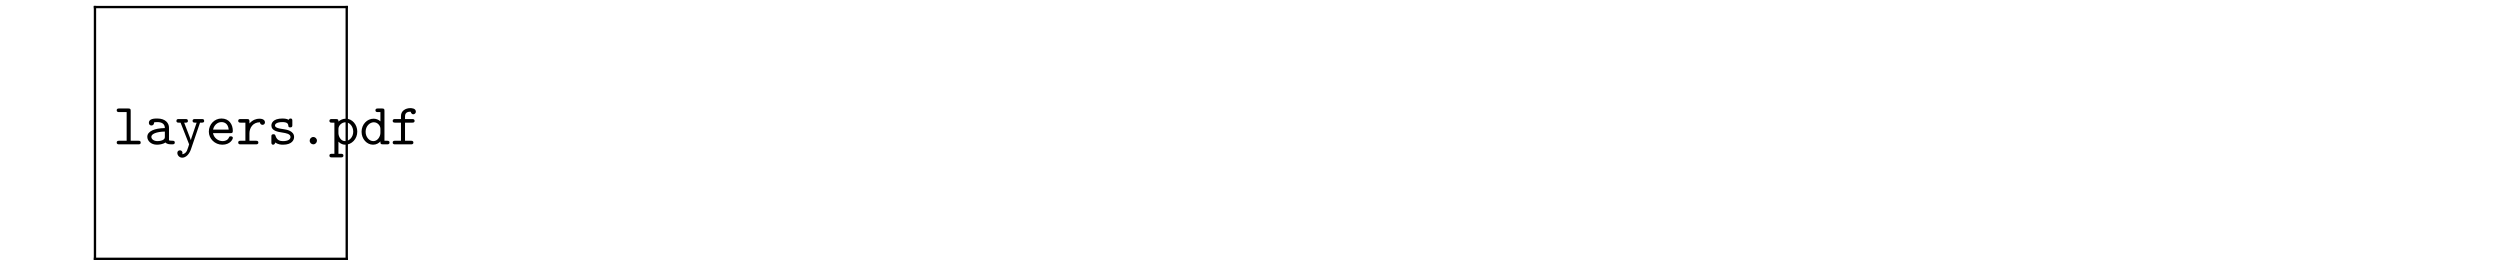
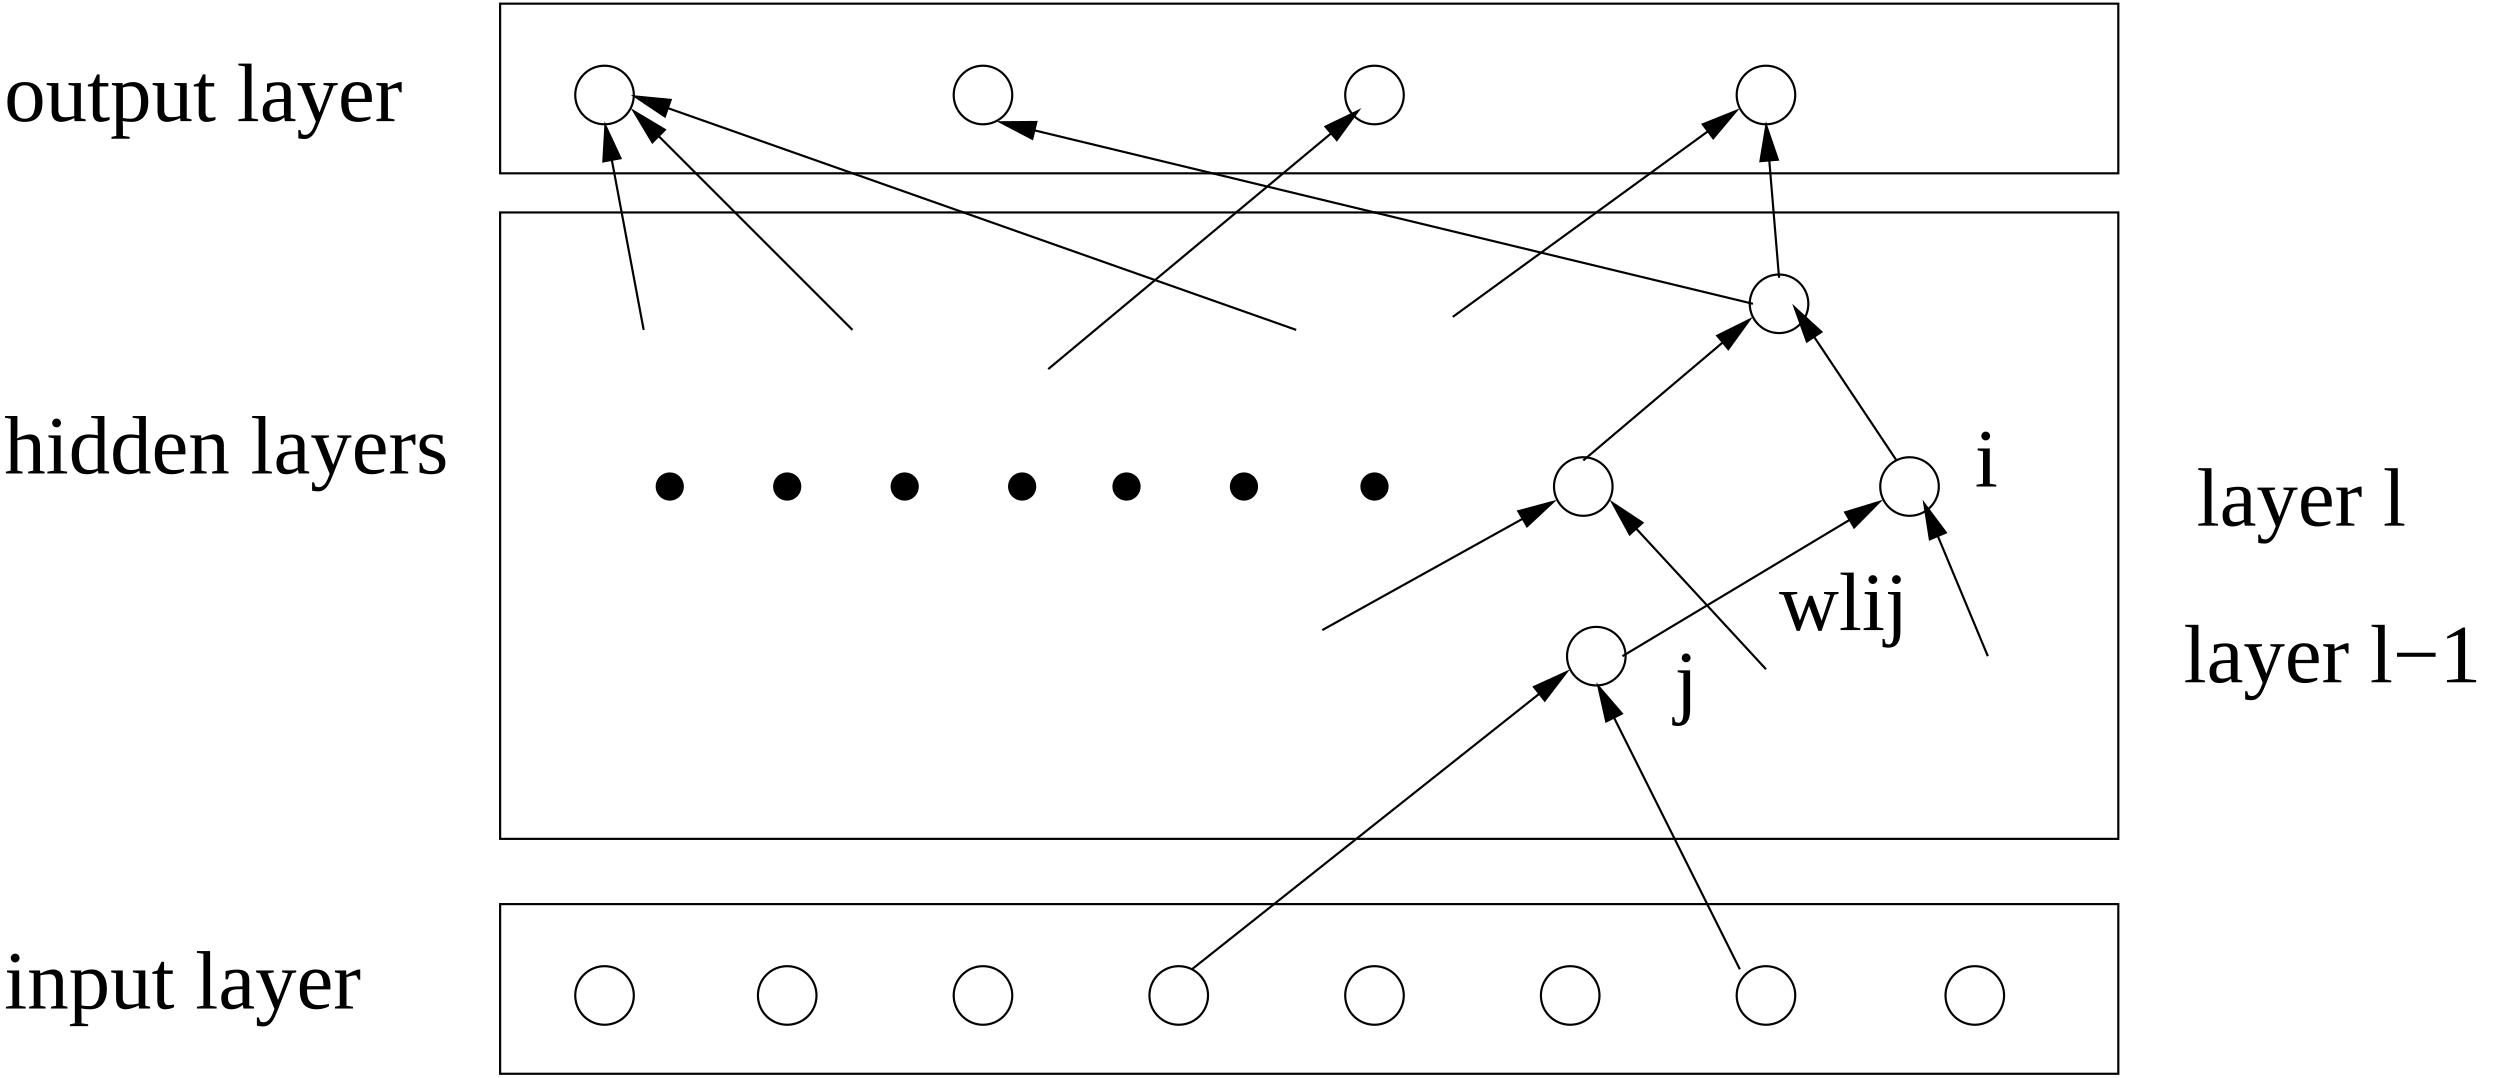
- <svg xmlns="http://www.w3.org/2000/svg" xmlns:xlink="http://www.w3.org/1999/xlink" width="425pt" height="45.2pt" viewBox="0 0 425 45.2" version="1.2">
+ <svg xmlns="http://www.w3.org/2000/svg" width="724" height="312" version="1.1" viewBox="0 0 724 312">
  <defs>
-     <g>
-       <symbol overflow="visible" id="glyph0-0">
-         <path style="stroke:none;" d="" />
-       </symbol>
-       <symbol overflow="visible" id="glyph0-1">
-         <path style="stroke:none;" d="M 2.953 -5.688 C 2.953 -5.984 2.906 -6.094 2.562 -6.094 L 0.984 -6.094 C 0.828 -6.094 0.578 -6.094 0.578 -5.781 C 0.578 -5.484 0.844 -5.484 0.984 -5.484 L 2.266 -5.484 L 2.266 -0.609 L 0.984 -0.609 C 0.828 -0.609 0.578 -0.609 0.578 -0.297 C 0.578 0 0.844 0 0.984 0 L 4.25 0 C 4.406 0 4.656 0 4.656 -0.297 C 4.656 -0.609 4.422 -0.609 4.25 -0.609 L 2.953 -0.609 Z M 2.953 -5.688 " />
-       </symbol>
-       <symbol overflow="visible" id="glyph0-2">
-         <path style="stroke:none;" d="M 3.656 -0.312 C 3.875 -0.016 4.344 0 4.719 0 C 5 0 5.219 0 5.219 -0.312 C 5.219 -0.609 4.969 -0.609 4.828 -0.609 C 4.406 -0.609 4.312 -0.656 4.234 -0.688 L 4.234 -2.844 C 4.234 -3.547 3.688 -4.391 2.25 -4.391 C 1.828 -4.391 0.812 -4.391 0.812 -3.656 C 0.812 -3.359 1.016 -3.203 1.25 -3.203 C 1.406 -3.203 1.688 -3.297 1.688 -3.656 C 1.688 -3.734 1.703 -3.75 1.906 -3.766 C 2.047 -3.781 2.172 -3.781 2.266 -3.781 C 3.016 -3.781 3.531 -3.469 3.531 -2.766 C 1.781 -2.734 0.547 -2.234 0.547 -1.281 C 0.547 -0.594 1.172 0.062 2.188 0.062 C 2.562 0.062 3.188 -0.016 3.656 -0.312 Z M 3.531 -2.172 L 3.531 -1.328 C 3.531 -1.109 3.531 -0.891 3.156 -0.719 C 2.797 -0.547 2.344 -0.547 2.266 -0.547 C 1.641 -0.547 1.234 -0.891 1.234 -1.281 C 1.234 -1.766 2.094 -2.141 3.531 -2.172 Z M 3.531 -2.172 " />
-       </symbol>
-       <symbol overflow="visible" id="glyph0-3">
-         <path style="stroke:none;" d="M 4.281 -3.688 L 4.578 -3.688 C 4.734 -3.688 4.984 -3.688 4.984 -3.984 C 4.984 -4.297 4.75 -4.297 4.578 -4.297 L 3.422 -4.297 C 3.266 -4.297 3.016 -4.297 3.016 -4 C 3.016 -3.688 3.266 -3.688 3.422 -3.688 L 3.703 -3.688 L 2.984 -1.562 C 2.844 -1.203 2.797 -1.016 2.719 -0.703 C 2.656 -0.891 2.578 -1.109 2.5 -1.297 L 1.578 -3.688 L 1.828 -3.688 C 1.969 -3.688 2.219 -3.688 2.219 -3.984 C 2.219 -4.297 1.984 -4.297 1.828 -4.297 L 0.656 -4.297 C 0.5 -4.297 0.266 -4.297 0.266 -3.984 C 0.266 -3.688 0.516 -3.688 0.656 -3.688 L 0.969 -3.688 L 2.375 -0.125 C 2.422 -0.031 2.422 -0.016 2.422 0 C 2.422 0.016 2.172 0.844 2.047 1.094 C 1.75 1.641 1.391 1.656 1.25 1.672 C 1.25 1.656 1.297 1.578 1.297 1.453 C 1.297 1.203 1.109 1.016 0.875 1.016 C 0.594 1.016 0.422 1.203 0.422 1.453 C 0.422 1.875 0.766 2.266 1.25 2.266 C 2.25 2.266 2.703 0.953 2.734 0.844 Z M 4.281 -3.688 " />
-       </symbol>
-       <symbol overflow="visible" id="glyph0-4">
-         <path style="stroke:none;" d="M 4.234 -1.906 C 4.438 -1.906 4.625 -1.906 4.625 -2.266 C 4.625 -3.406 3.984 -4.391 2.688 -4.391 C 1.5 -4.391 0.547 -3.391 0.547 -2.156 C 0.547 -0.953 1.562 0.062 2.844 0.062 C 4.156 0.062 4.625 -0.844 4.625 -1.094 C 4.625 -1.359 4.344 -1.359 4.281 -1.359 C 4.094 -1.359 4.016 -1.328 3.953 -1.141 C 3.734 -0.641 3.188 -0.547 2.906 -0.547 C 2.156 -0.547 1.422 -1.047 1.25 -1.906 Z M 1.266 -2.5 C 1.406 -3.234 2 -3.781 2.688 -3.781 C 3.203 -3.781 3.828 -3.531 3.922 -2.5 Z M 1.266 -2.5 " />
-       </symbol>
-       <symbol overflow="visible" id="glyph0-5">
-         <path style="stroke:none;" d="M 2.219 -1.859 C 2.219 -2.797 2.797 -3.75 4 -3.75 C 4.016 -3.516 4.188 -3.312 4.438 -3.312 C 4.656 -3.312 4.859 -3.469 4.859 -3.734 C 4.859 -3.938 4.734 -4.359 3.906 -4.359 C 3.406 -4.359 2.766 -4.172 2.219 -3.547 L 2.219 -3.891 C 2.219 -4.203 2.156 -4.297 1.812 -4.297 L 0.719 -4.297 C 0.562 -4.297 0.312 -4.297 0.312 -4 C 0.312 -3.688 0.562 -3.688 0.719 -3.688 L 1.531 -3.688 L 1.531 -0.609 L 0.719 -0.609 C 0.562 -0.609 0.312 -0.609 0.312 -0.312 C 0.312 0 0.562 0 0.719 0 L 3.312 0 C 3.469 0 3.734 0 3.734 -0.297 C 3.734 -0.609 3.469 -0.609 3.312 -0.609 L 2.219 -0.609 Z M 2.219 -1.859 " />
-       </symbol>
-       <symbol overflow="visible" id="glyph0-6">
-         <path style="stroke:none;" d="M 2.969 -2.547 C 2.734 -2.578 2.547 -2.609 2.297 -2.656 C 2 -2.703 1.328 -2.828 1.328 -3.203 C 1.328 -3.469 1.641 -3.781 2.594 -3.781 C 3.422 -3.781 3.562 -3.484 3.594 -3.219 C 3.594 -3.047 3.625 -2.875 3.922 -2.875 C 4.281 -2.875 4.281 -3.094 4.281 -3.297 L 4.281 -3.984 C 4.281 -4.141 4.281 -4.391 3.984 -4.391 C 3.734 -4.391 3.703 -4.25 3.672 -4.172 C 3.234 -4.391 2.797 -4.391 2.609 -4.391 C 0.953 -4.391 0.719 -3.562 0.719 -3.203 C 0.719 -2.297 1.766 -2.125 2.688 -1.984 C 3.172 -1.906 3.969 -1.781 3.969 -1.25 C 3.969 -0.875 3.594 -0.547 2.688 -0.547 C 2.219 -0.547 1.672 -0.656 1.422 -1.438 C 1.359 -1.609 1.328 -1.719 1.062 -1.719 C 0.719 -1.719 0.719 -1.516 0.719 -1.312 L 0.719 -0.344 C 0.719 -0.188 0.719 0.062 1.016 0.062 C 1.109 0.062 1.266 0.047 1.391 -0.312 C 1.875 0.047 2.406 0.062 2.688 0.062 C 4.25 0.062 4.578 -0.766 4.578 -1.25 C 4.578 -2.281 3.297 -2.5 2.969 -2.547 Z M 2.969 -2.547 " />
-       </symbol>
-       <symbol overflow="visible" id="glyph0-7">
-         <path style="stroke:none;" d="M 3.234 -0.625 C 3.234 -0.984 2.938 -1.25 2.625 -1.25 C 2.25 -1.25 2 -0.938 2 -0.625 C 2 -0.266 2.297 0 2.609 0 C 2.984 0 3.234 -0.312 3.234 -0.625 Z M 3.234 -0.625 " />
-       </symbol>
-       <symbol overflow="visible" id="glyph0-8">
-         <path style="stroke:none;" d="M 1.656 -2.625 C 1.656 -3.219 2.234 -3.75 2.859 -3.75 C 3.594 -3.75 4.172 -3.016 4.172 -2.156 C 4.172 -1.203 3.484 -0.547 2.781 -0.547 C 2 -0.547 1.656 -1.422 1.656 -1.906 Z M 1.656 -0.453 C 2.062 -0.031 2.5 0.062 2.812 0.062 C 3.891 0.062 4.859 -0.891 4.859 -2.156 C 4.859 -3.375 3.984 -4.359 2.922 -4.359 C 2.438 -4.359 2 -4.172 1.656 -3.875 C 1.656 -4.156 1.641 -4.297 1.25 -4.297 L 0.531 -4.297 C 0.375 -4.297 0.125 -4.297 0.125 -3.984 C 0.125 -3.688 0.375 -3.688 0.516 -3.688 L 0.969 -3.688 L 0.969 1.609 L 0.531 1.609 C 0.375 1.609 0.125 1.609 0.125 1.906 C 0.125 2.219 0.375 2.219 0.516 2.219 L 2.109 2.219 C 2.25 2.219 2.5 2.219 2.5 1.906 C 2.5 1.609 2.25 1.609 2.094 1.609 L 1.656 1.609 Z M 1.656 -0.453 " />
-       </symbol>
-       <symbol overflow="visible" id="glyph0-9">
-         <path style="stroke:none;" d="M 3.562 -0.5 C 3.562 -0.141 3.562 0 3.969 0 L 4.688 0 C 4.859 0 5.109 0 5.109 -0.312 C 5.109 -0.609 4.844 -0.609 4.703 -0.609 L 4.25 -0.609 L 4.25 -5.688 C 4.25 -5.984 4.203 -6.094 3.859 -6.094 L 3.125 -6.094 C 2.969 -6.094 2.719 -6.094 2.719 -5.781 C 2.719 -5.484 2.984 -5.484 3.125 -5.484 L 3.562 -5.484 L 3.562 -3.906 C 3.234 -4.203 2.828 -4.359 2.406 -4.359 C 1.312 -4.359 0.359 -3.406 0.359 -2.141 C 0.359 -0.906 1.25 0.062 2.312 0.062 C 2.875 0.062 3.297 -0.203 3.562 -0.5 Z M 3.562 -2.641 L 3.562 -1.938 C 3.562 -1.375 3.125 -0.547 2.359 -0.547 C 1.641 -0.547 1.047 -1.25 1.047 -2.141 C 1.047 -3.094 1.75 -3.75 2.438 -3.75 C 3.078 -3.75 3.562 -3.188 3.562 -2.641 Z M 3.562 -2.641 " />
-       </symbol>
-       <symbol overflow="visible" id="glyph0-10">
-         <path style="stroke:none;" d="M 2.516 -3.688 L 3.734 -3.688 C 3.891 -3.688 4.141 -3.688 4.141 -3.984 C 4.141 -4.297 3.891 -4.297 3.734 -4.297 L 2.516 -4.297 L 2.516 -4.766 C 2.516 -5.547 3.188 -5.547 3.484 -5.547 C 3.484 -5.5 3.578 -5.109 3.922 -5.109 C 4.125 -5.109 4.359 -5.281 4.359 -5.547 C 4.359 -6.156 3.562 -6.156 3.406 -6.156 C 2.609 -6.156 1.828 -5.688 1.828 -4.828 L 1.828 -4.297 L 0.844 -4.297 C 0.672 -4.297 0.422 -4.297 0.422 -3.984 C 0.422 -3.688 0.672 -3.688 0.828 -3.688 L 1.828 -3.688 L 1.828 -0.609 L 0.828 -0.609 C 0.672 -0.609 0.422 -0.609 0.422 -0.312 C 0.422 0 0.672 0 0.828 0 L 3.531 0 C 3.672 0 3.938 0 3.938 -0.297 C 3.938 -0.609 3.672 -0.609 3.531 -0.609 L 2.516 -0.609 Z M 2.516 -3.688 " />
-       </symbol>
+     <clipPath id="clipPath914">
+       <path d="m0 0h5430v2340h-5430zm3831.4 2080.8 8.19 0.63 22.04-88.19-37.79-3.15z" clip-rule="evenodd" />
+     </clipPath>
+     <clipPath id="clipPath928">
+       <path d="m0 0h5430v2340h-5430zm2158.4 2073.8 1.89 8.19 90.71-6.93-8.82-36.54z" clip-rule="evenodd" />
+     </clipPath>
+     <clipPath id="clipPath942">
+       <path d="m0 0h5430v2340h-5430zm2957.7 2111.6 5.67-6.93-59.85-68.66-24.56 28.98z" clip-rule="evenodd" />
+     </clipPath>
+     <clipPath id="clipPath956">
+       <path d="m0 0h5430v2340h-5430zm3808.1 1658.1 5.67-6.93-59.84-69.29-23.94 28.98z" clip-rule="evenodd" />
+     </clipPath>
+     <clipPath id="clipPath970">
+       <path d="m0 0h5430v2340h-5430zm3886.8 1681.4 6.93 4.41 62.36-66.77-31.49-20.79z" clip-rule="evenodd" />
+     </clipPath>
+     <clipPath id="clipPath984">
+       <path d="m0 0h5430v2340h-5430zm4092.2 1260.6 4.41-6.93-69.29-59.21-19.53 32.75z" clip-rule="evenodd" />
+     </clipPath>
+     <clipPath id="clipPath998">
+       <path d="m0 0h5430v2340h-5430zm1363.4 2105.3 6.3 6.3 74.33-53.54-27.09-27.08z" clip-rule="evenodd" />
+     </clipPath>
+     <clipPath id="clipPath1012">
+       <path d="m0 0h5430v2340h-5430zm1308 2080.2 8.19 1.89 31.49-85.67-37.16-6.93z" clip-rule="evenodd" />
+     </clipPath>
+     <clipPath id="clipPath1026">
+       <path d="m0 0h5430v2340h-5430zm1364.1 2131.2 3.15 8.19 89.45-16.38-12.6-35.91z" clip-rule="evenodd" />
+     </clipPath>
+     <clipPath id="clipPath1040">
+       <path d="m0 0h5430v2340h-5430zm3779.8 2111 5.04-6.3-63.62-64.88-22.68 30.24z" clip-rule="evenodd" />
+     </clipPath>
+     <clipPath id="clipPath1054">
+       <path d="m0 0h5430v2340h-5430zm3461.6 860.03 7.56 3.778 53.54-73.696-34.02-17.008z" clip-rule="evenodd" />
+     </clipPath>
+     <clipPath id="clipPath1068">
+       <path d="m0 0h5430v2340h-5430zm3411.3 892.16 5.04-6.301-61.1-67.398-23.31 29.606z" clip-rule="evenodd" />
+     </clipPath>
+     <clipPath id="clipPath1082">
+       <path d="m0 0h5430v2340h-5430zm3384.2 1260.6 3.78-7.56-71.18-56.06-18.89 32.75z" clip-rule="evenodd" />
+     </clipPath>
+     <clipPath id="clipPath1096">
+       <path d="m0 0h5430v2340h-5430zm4170.3 1257.5 8.18 3.15 47.88-77.48-34.65-14.49z" clip-rule="evenodd" />
+     </clipPath>
+     <clipPath id="clipPath1110">
+       <path d="m0 0h5430v2340h-5430zm3489.4 1255 6.3 6.3 71.81-56.69-27.72-25.2z" clip-rule="evenodd" />
+     </clipPath>
+   </defs>
+   <g transform="matrix(1.3333 0 0 -1.3333 0 312)">
+     <g transform="scale(.1)">
+       <g fill="none" stroke="#000" stroke-miterlimit="10" stroke-width="4.724">
+         <path d="m2623.9 177.85c0-35.133-28.49-63.618-63.62-63.618s-63.62 28.485-63.62 63.618c0 35.132 28.49 63.621 63.62 63.621s63.62-28.489 63.62-63.621z" />
+         <path d="m4353 177.85c0-35.133-28.49-63.618-63.62-63.618-35.14 0-63.63 28.485-63.63 63.618 0 35.132 28.49 63.621 63.63 63.621 35.13 0 63.62-28.489 63.62-63.621z" />
+         <path d="m3899.4 177.85c0-35.133-28.49-63.618-63.62-63.618s-63.62 28.485-63.62 63.618c0 35.132 28.49 63.621 63.62 63.621s63.62-28.489 63.62-63.621z" />
+         <path d="m3474.2 177.85c0-35.133-28.49-63.618-63.62-63.618-35.14 0-63.62 28.485-63.62 63.618 0 35.132 28.48 63.621 63.62 63.621 35.13 0 63.62-28.489 63.62-63.621z" />
+         <path d="m3049.1 177.85c0-35.133-28.48-63.618-63.61-63.618-35.14 0-63.63 28.485-63.63 63.618 0 35.132 28.49 63.621 63.63 63.621 35.13 0 63.61-28.489 63.61-63.621z" />
+         <path d="m1773.5 177.85c0-35.133-28.49-63.618-63.63-63.618-35.13 0-63.61 28.485-63.61 63.618 0 35.132 28.48 63.621 63.61 63.621 35.14 0 63.63-28.489 63.63-63.621z" />
+         <path d="m1376.7 177.85c0-35.133-28.49-63.618-63.62-63.618s-63.62 28.485-63.62 63.618c0 35.132 28.49 63.621 63.62 63.621s63.62-28.489 63.62-63.621z" />
+         <path d="m2198.7 177.85c0-35.133-28.49-63.618-63.62-63.618s-63.62 28.485-63.62 63.618c0 35.132 28.49 63.621 63.62 63.621s63.62-28.489 63.62-63.621z" />
+         <path d="m3899.4 2133.7c0-35.14-28.49-63.62-63.62-63.62s-63.62 28.48-63.62 63.62c0 35.13 28.49 63.62 63.62 63.62s63.62-28.49 63.62-63.62z" />
+         <path d="m3049.1 2133.7c0-35.14-28.48-63.62-63.61-63.62-35.14 0-63.63 28.48-63.63 63.62 0 35.13 28.49 63.62 63.63 63.62 35.13 0 63.61-28.49 63.61-63.62z" />
+         <path d="m1376.7 2133.7c0-35.14-28.49-63.62-63.62-63.62s-63.62 28.48-63.62 63.62c0 35.13 28.49 63.62 63.62 63.62s63.62-28.49 63.62-63.62z" />
+         <path d="m2198.7 2133.7c0-35.14-28.49-63.62-63.62-63.62s-63.62 28.48-63.62 63.62c0 35.13 28.49 63.62 63.62 63.62s63.62-28.49 63.62-63.62z" />
+         <path d="m3927.8 1680.2c0-35.13-28.48-63.62-63.62-63.62-35.13 0-63.61 28.49-63.61 63.62s28.48 63.62 63.61 63.62c35.14 0 63.62-28.49 63.62-63.62z" />
+         <path d="m3502.6 1283.3c0-35.13-28.48-63.62-63.62-63.62-35.13 0-63.62 28.49-63.62 63.62 0 35.14 28.49 63.62 63.62 63.62 35.14 0 63.62-28.48 63.62-63.62z" />
+         <path d="m4211.2 1283.3c0-35.13-28.49-63.62-63.62-63.62s-63.62 28.49-63.62 63.62c0 35.14 28.49 63.62 63.62 63.62s63.62-28.48 63.62-63.62z" />
+       </g>
+       <path d="m3013.8 1283.3c0-15.65-12.69-28.34-28.34-28.34-15.66 0-28.35 12.69-28.35 28.34 0 15.66 12.69 28.35 28.35 28.35 15.65 0 28.34-12.69 28.34-28.35" fill-rule="evenodd" />
+       <path d="m3013.8 1283.3c0-15.65-12.69-28.34-28.34-28.34-15.66 0-28.35 12.69-28.35 28.34 0 15.66 12.69 28.35 28.35 28.35 15.65 0 28.34-12.69 28.34-28.35z" fill="none" stroke="#000" stroke-miterlimit="10" stroke-width="4.724" />
+       <path d="m2730.3 1283.3c0-15.65-12.69-28.34-28.34-28.34s-28.35 12.69-28.35 28.34c0 15.66 12.7 28.35 28.35 28.35s28.34-12.69 28.34-28.35" fill-rule="evenodd" />
+       <path d="m2730.3 1283.3c0-15.65-12.69-28.34-28.34-28.34s-28.35 12.69-28.35 28.34c0 15.66 12.7 28.35 28.35 28.35s28.34-12.69 28.34-28.35z" fill="none" stroke="#000" stroke-miterlimit="10" stroke-width="4.724" />
+       <path d="m2475.2 1283.3c0-15.65-12.69-28.34-28.34-28.34s-28.34 12.69-28.34 28.34c0 15.66 12.69 28.35 28.34 28.35s28.34-12.69 28.34-28.35" fill-rule="evenodd" />
+       <path d="m2475.2 1283.3c0-15.65-12.69-28.34-28.34-28.34s-28.34 12.69-28.34 28.34c0 15.66 12.69 28.35 28.34 28.35s28.34-12.69 28.34-28.35z" fill="none" stroke="#000" stroke-miterlimit="10" stroke-width="4.724" />
+       <path d="m2248.5 1283.3c0-15.65-12.69-28.34-28.35-28.34-15.65 0-28.34 12.69-28.34 28.34 0 15.66 12.69 28.35 28.34 28.35 15.66 0 28.35-12.69 28.35-28.35" fill-rule="evenodd" />
+       <path d="m2248.5 1283.3c0-15.65-12.69-28.34-28.35-28.34-15.65 0-28.34 12.69-28.34 28.34 0 15.66 12.69 28.35 28.34 28.35 15.66 0 28.35-12.69 28.35-28.35z" fill="none" stroke="#000" stroke-miterlimit="10" stroke-width="4.724" />
+       <path d="m1993.4 1283.3c0-15.65-12.69-28.34-28.35-28.34-15.65 0-28.34 12.69-28.34 28.34 0 15.66 12.69 28.35 28.34 28.35 15.66 0 28.35-12.69 28.35-28.35" fill-rule="evenodd" />
+       <path d="m1993.4 1283.3c0-15.65-12.69-28.34-28.35-28.34-15.65 0-28.34 12.69-28.34 28.34 0 15.66 12.69 28.35 28.34 28.35 15.66 0 28.35-12.69 28.35-28.35z" fill="none" stroke="#000" stroke-miterlimit="10" stroke-width="4.724" />
+       <path d="m1738.2 1283.3c0-15.65-12.69-28.34-28.35-28.34-15.65 0-28.34 12.69-28.34 28.34 0 15.66 12.69 28.35 28.34 28.35 15.66 0 28.35-12.69 28.35-28.35" fill-rule="evenodd" />
+       <path d="m1738.2 1283.3c0-15.65-12.69-28.34-28.35-28.34-15.65 0-28.34 12.69-28.34 28.34 0 15.66 12.69 28.35 28.34 28.35 15.66 0 28.35-12.69 28.35-28.35z" fill="none" stroke="#000" stroke-miterlimit="10" stroke-width="4.724" />
+       <path d="m1483.1 1283.3c0-15.65-12.69-28.34-28.34-28.34-15.66 0-28.35 12.69-28.35 28.34 0 15.66 12.69 28.35 28.35 28.35 15.65 0 28.34-12.69 28.34-28.35" fill-rule="evenodd" />
+       <g fill="none" stroke="#000" stroke-miterlimit="10" stroke-width="4.724">
+         <path d="m1483.1 1283.3c0-15.65-12.69-28.34-28.34-28.34-15.66 0-28.35 12.69-28.35 28.34 0 15.66 12.69 28.35 28.35 28.35 15.65 0 28.34-12.69 28.34-28.35z" />
+         <path d="m3530.9 914.83c0-35.133-28.49-63.621-63.62-63.621-35.14 0-63.62 28.488-63.62 63.621s28.48 63.621 63.62 63.621c35.13 0 63.62-28.488 63.62-63.621z" />
+         <path d="m1086.3 518h3514.8v1360.6h-3514.8z" />
+         <path d="m1086.3 7.777h3514.8v368.49h-3514.8z" />
+         <path d="m1086.3 1963.6h3514.8v368.49h-3514.8z" />
+       </g>
+       <g clip-path="url(#clipPath914)">
+         <path d="m3864.2 1736.8-28.34 340.15" fill="none" stroke="#000" stroke-miterlimit="10" stroke-width="4.724" />
+       </g>
+       <path d="m3861.6 1993.2-25.19 73.7-12.6-76.85z" fill-rule="evenodd" />
+       <path d="m3861.6 1993.2-25.19 73.7-12.6-76.85z" fill="none" stroke="#000" stroke-miterlimit="10" stroke-width="4.724" />
+       <g clip-path="url(#clipPath928)">
+         <path d="m3807.5 1680.2-1644 396.84" fill="none" stroke="#000" stroke-miterlimit="10" stroke-width="4.724" />
+       </g>
+       <path d="m2251 2075.1-77.48-0.63 68.66-35.91z" fill-rule="evenodd" />
+       <path d="m2251 2075.1-77.48-0.63 68.66-35.91z" fill="none" stroke="#000" stroke-miterlimit="10" stroke-width="4.724" />
+       <g clip-path="url(#clipPath942)">
+         <path d="m2276.8 1538.4 680.3 566.91" fill="none" stroke="#000" stroke-miterlimit="10" stroke-width="4.724" />
+       </g>
+       <path d="m2903.6 2036 45.99 62.99-70.55-34.01z" fill-rule="evenodd" />
+       <path d="m2903.6 2036 45.99 62.99-70.55-34.01z" fill="none" stroke="#000" stroke-miterlimit="10" stroke-width="4.724" />
+       <g clip-path="url(#clipPath956)">
+         <path d="m3439 1340 368.49 311.8" fill="none" stroke="#000" stroke-miterlimit="10" stroke-width="4.724" />
+       </g>
+       <path d="m3753.9 1581.9 45.98 63.63-69.92-34.65z" fill-rule="evenodd" />
+       <path d="m3753.9 1581.9 45.98 63.63-69.92-34.65z" fill="none" stroke="#000" stroke-miterlimit="10" stroke-width="4.724" />
+       <g clip-path="url(#clipPath970)">
+         <path d="m4119.3 1340-226.76 340.14" fill="none" stroke="#000" stroke-miterlimit="10" stroke-width="4.724" />
+       </g>
+       <path d="m3956.1 1619.1-57.95 52.91 26.46-73.7z" fill-rule="evenodd" />
+       <path d="m3956.1 1619.1-57.95 52.91 26.46-73.7z" fill="none" stroke="#000" stroke-miterlimit="10" stroke-width="4.724" />
+       <g clip-path="url(#clipPath984)">
+         <path d="m3524 914.83 566.91 340.15" fill="none" stroke="#000" stroke-miterlimit="10" stroke-width="4.724" />
+       </g>
+       <path d="m4027.3 1194.5 54.8 55.43-74.33-22.68z" fill-rule="evenodd" />
+       <path d="m4027.3 1194.5 54.8 55.43-74.33-22.68z" fill="none" stroke="#000" stroke-miterlimit="10" stroke-width="4.724" />
+       <g clip-path="url(#clipPath998)">
+         <path d="m1851.6 1623.5-481.88 481.87" fill="none" stroke="#000" stroke-miterlimit="10" stroke-width="4.724" />
+       </g>
+       <path d="m1444.1 2058.1-67.4 40.31 40.31-67.39z" fill-rule="evenodd" />
+       <path d="m1444.1 2058.1-67.4 40.31 40.31-67.39z" fill="none" stroke="#000" stroke-miterlimit="10" stroke-width="4.724" />
+       <g clip-path="url(#clipPath1012)">
+         <path d="m1398.1 1623.5-85.03 453.53" fill="none" stroke="#000" stroke-miterlimit="10" stroke-width="4.724" />
+       </g>
+       <path d="m1347.7 1996.4-32.75 70.55-4.41-77.48z" fill-rule="evenodd" />
+       <path d="m1347.7 1996.4-32.75 70.55-4.41-77.48z" fill="none" stroke="#000" stroke-miterlimit="10" stroke-width="4.724" />
+       <g clip-path="url(#clipPath1026)">
+         <path d="m2815.4 1623.5-1445.6 510.22" fill="none" stroke="#000" stroke-miterlimit="10" stroke-width="4.724" />
+       </g>
+       <path d="m1456.7 2123-77.48 7.56 64.88-43.47z" fill-rule="evenodd" />
+       <path d="m1456.7 2123-77.48 7.56 64.88-43.47z" fill="none" stroke="#000" stroke-miterlimit="10" stroke-width="4.724" />
+       <g clip-path="url(#clipPath1040)">
+         <path d="m3155.5 1651.8 623.6 453.52" fill="none" stroke="#000" stroke-miterlimit="10" stroke-width="4.724" />
+       </g>
+       <path d="m3721.2 2039.8 49.76 59.21-72.44-28.97z" fill-rule="evenodd" />
+       <path d="m3721.2 2039.8 49.76 59.21-72.44-28.97z" fill="none" stroke="#000" stroke-miterlimit="10" stroke-width="4.724" />
+       <g clip-path="url(#clipPath1054)">
+         <path d="m3779.1 234.54-311.8 623.6" fill="none" stroke="#000" stroke-miterlimit="10" stroke-width="4.724" />
+       </g>
+       <path d="m3522.8 790.11-51.02 59.211 17-76.219z" fill-rule="evenodd" />
+       <path d="m3522.8 790.11-51.02 59.211 17-76.219z" fill="none" stroke="#000" stroke-miterlimit="10" stroke-width="4.724" />
+       <g clip-path="url(#clipPath1068)">
+         <path d="m2588.6 234.54 822.02 651.95" fill="none" stroke="#000" stroke-miterlimit="10" stroke-width="4.724" />
+       </g>
+       <path d="m3355.2 818.46 47.24 61.731-70.55-32.125z" fill-rule="evenodd" />
+       <path d="m3355.2 818.46 47.24 61.731-70.55-32.125z" fill="none" stroke="#000" stroke-miterlimit="10" stroke-width="4.724" />
+       <g clip-path="url(#clipPath1082)">
+         <path d="m2872.1 971.52 510.22 283.46" fill="none" stroke="#000" stroke-miterlimit="10" stroke-width="4.724" />
+       </g>
+       <path d="m3316.8 1197 56.69 52.91-75.58-20.16z" fill-rule="evenodd" />
+       <path d="m3316.8 1197 56.69 52.91-75.58-20.16z" fill="none" stroke="#000" stroke-miterlimit="10" stroke-width="4.724" />
+       <g clip-path="url(#clipPath1096)">
+         <path d="m4317.7 914.83-141.73 340.15" fill="none" stroke="#000" stroke-miterlimit="10" stroke-width="4.724" />
+       </g>
+       <path d="m4226.4 1183.2-46.62 62.36 11.97-76.85z" fill-rule="evenodd" />
+       <path d="m4226.4 1183.2-46.62 62.36 11.97-76.85z" fill="none" stroke="#000" stroke-miterlimit="10" stroke-width="4.724" />
+       <g clip-path="url(#clipPath1110)">
+         <path d="m3835.8 886.49-340.15 368.49" fill="none" stroke="#000" stroke-miterlimit="10" stroke-width="4.724" />
+       </g>
+       <path d="m3567.5 1204.6-64.88 42.83 37.16-68.03z" fill-rule="evenodd" />
+       <path d="m3567.5 1204.6-64.88 42.83 37.16-68.03z" fill="none" stroke="#000" stroke-miterlimit="10" stroke-width="4.724" />
+       <g transform="scale(10)">
+         <text transform="matrix(1 0 0 -1 .91641 207.7)" fill="#000000" font-family="'Times New Roman'" font-size="17.999px" xml:space="preserve">
+           <tspan x="0 9 17.999 23.003 32.003 41.003 46.006 50.506 55.51 63.502 72.502 80.493" y="0">output layer</tspan>
+           <tspan x="0 9 14.004 23.003 32.003 39.995 48.994 53.494 58.498 66.49 75.489 83.481 89.475" y="76.533">hidden layers</tspan>
+           <tspan x="0 5.004 14.004 23.003 32.003 37.007 41.507 46.51 54.502 63.502 71.494" y="192.749">input layer</tspan>
+           <tspan x="476.205 481.209 489.201 498.2 506.192 512.186 516.686" y="87.871">layer l</tspan>
+           <tspan x="473.37 478.374 486.366 495.366 503.357 509.351 513.851 518.855 529.006" y="121.885">layer l−1</tspan>
+           <tspan x="385.499 398.495 403.499 408.502" y="110.547">wlij</tspan>
+           <tspan x="428.018" y="79.367">i</tspan>
+           <tspan x="362.823" y="127.554">j</tspan>
+         </text>
+       </g>
    </g>
-   </defs>
-   <g id="surface1">
-     <path style="fill:none;stroke-width:0.398;stroke-linecap:butt;stroke-linejoin:miter;stroke:rgb(0%,0%,0%);stroke-opacity:1;stroke-miterlimit:10;" d="M 0.002 0.001 L 0.002 43.2 " transform="matrix(1,0,0,-1,16.143,44.2)" />
-     <path style="fill:none;stroke-width:0.398;stroke-linecap:butt;stroke-linejoin:miter;stroke:rgb(0%,0%,0%);stroke-opacity:1;stroke-miterlimit:10;" d="M 0.001 -0 L 43.201 -0 " transform="matrix(1,0,0,-1,15.944,1.199)" />
-     <g style="fill:rgb(0%,0%,0%);fill-opacity:1;">
-       <use xlink:href="#glyph0-1" x="19.265" y="24.537" />
-       <use xlink:href="#glyph0-2" x="24.495" y="24.537" />
-       <use xlink:href="#glyph0-3" x="29.726" y="24.537" />
-       <use xlink:href="#glyph0-4" x="34.956" y="24.537" />
-       <use xlink:href="#glyph0-5" x="40.186" y="24.537" />
-       <use xlink:href="#glyph0-6" x="45.417" y="24.537" />
-       <use xlink:href="#glyph0-7" x="50.647" y="24.537" />
-       <use xlink:href="#glyph0-8" x="55.878" y="24.537" />
-       <use xlink:href="#glyph0-9" x="61.108" y="24.537" />
-       <use xlink:href="#glyph0-10" x="66.338" y="24.537" />
-     </g>
-     <path style="fill:none;stroke-width:0.398;stroke-linecap:butt;stroke-linejoin:miter;stroke:rgb(0%,0%,0%);stroke-opacity:1;stroke-miterlimit:10;" d="M 0.001 0.001 L 43.201 0.001 " transform="matrix(1,0,0,-1,15.944,44.001)" />
-     <path style="fill:none;stroke-width:0.398;stroke-linecap:butt;stroke-linejoin:miter;stroke:rgb(0%,0%,0%);stroke-opacity:1;stroke-miterlimit:10;" d="M 0 0.001 L 0 43.2 " transform="matrix(1,0,0,-1,58.945,44.2)" />
  </g>
</svg>
